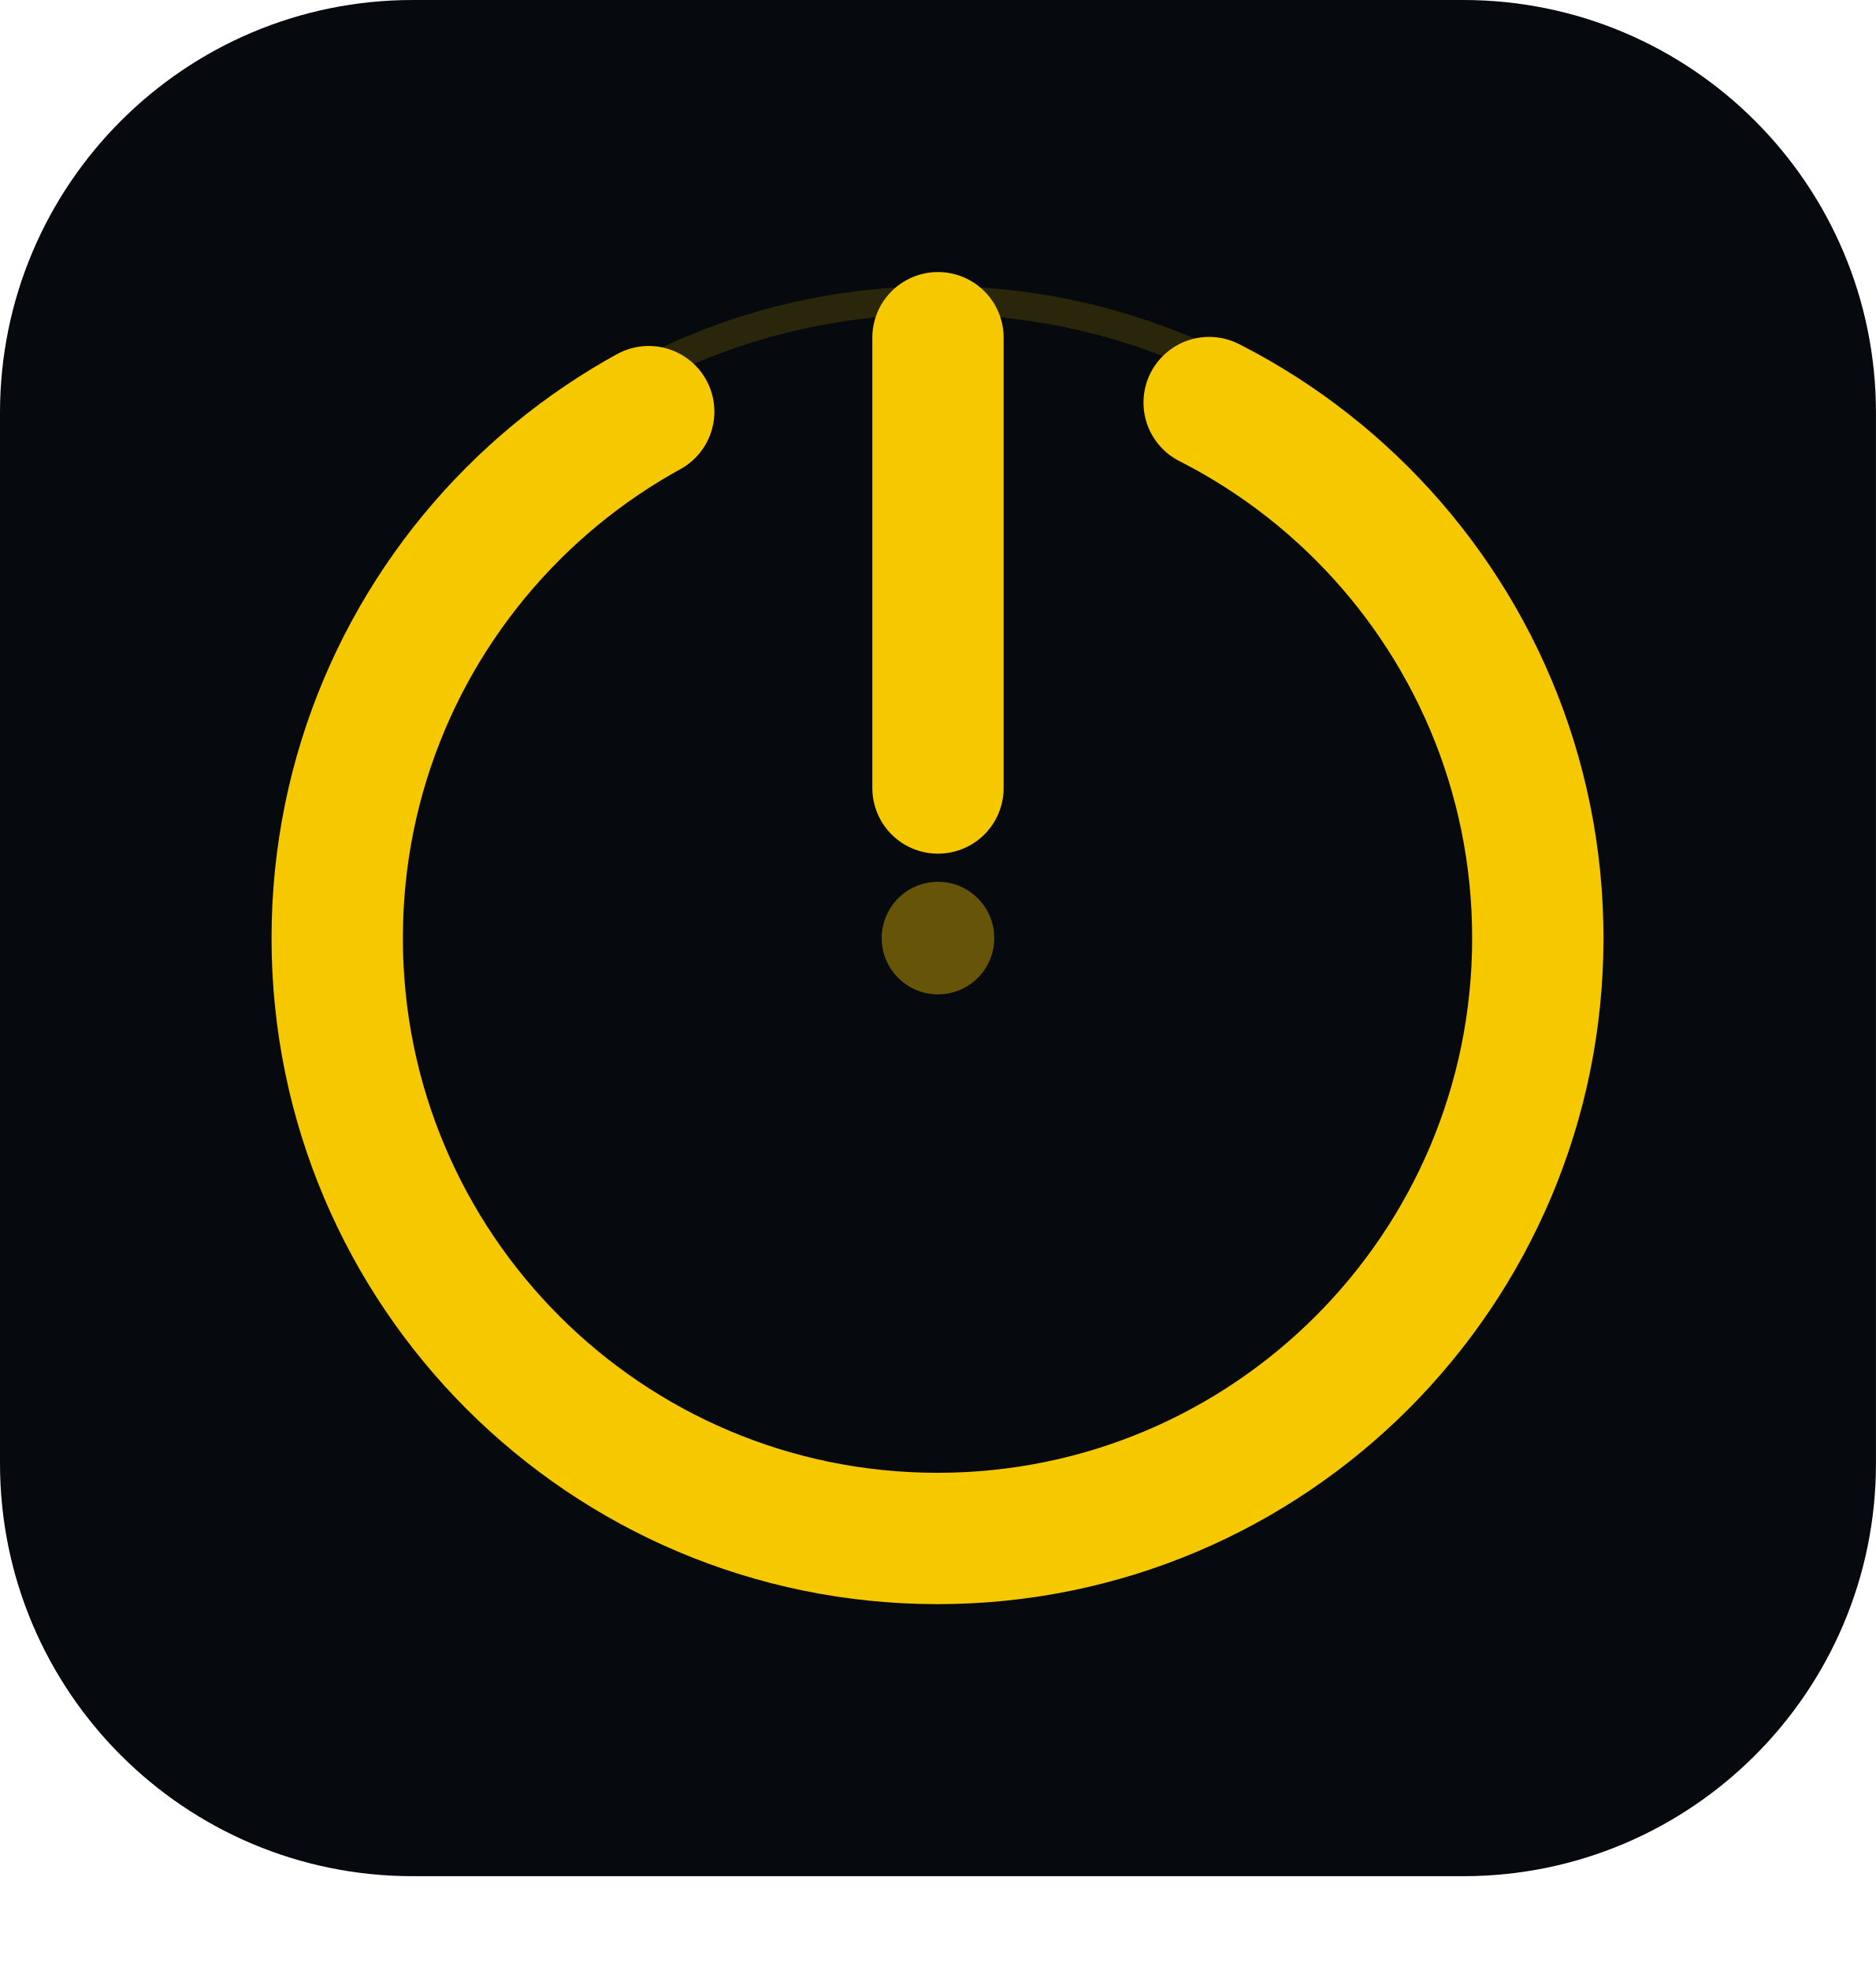
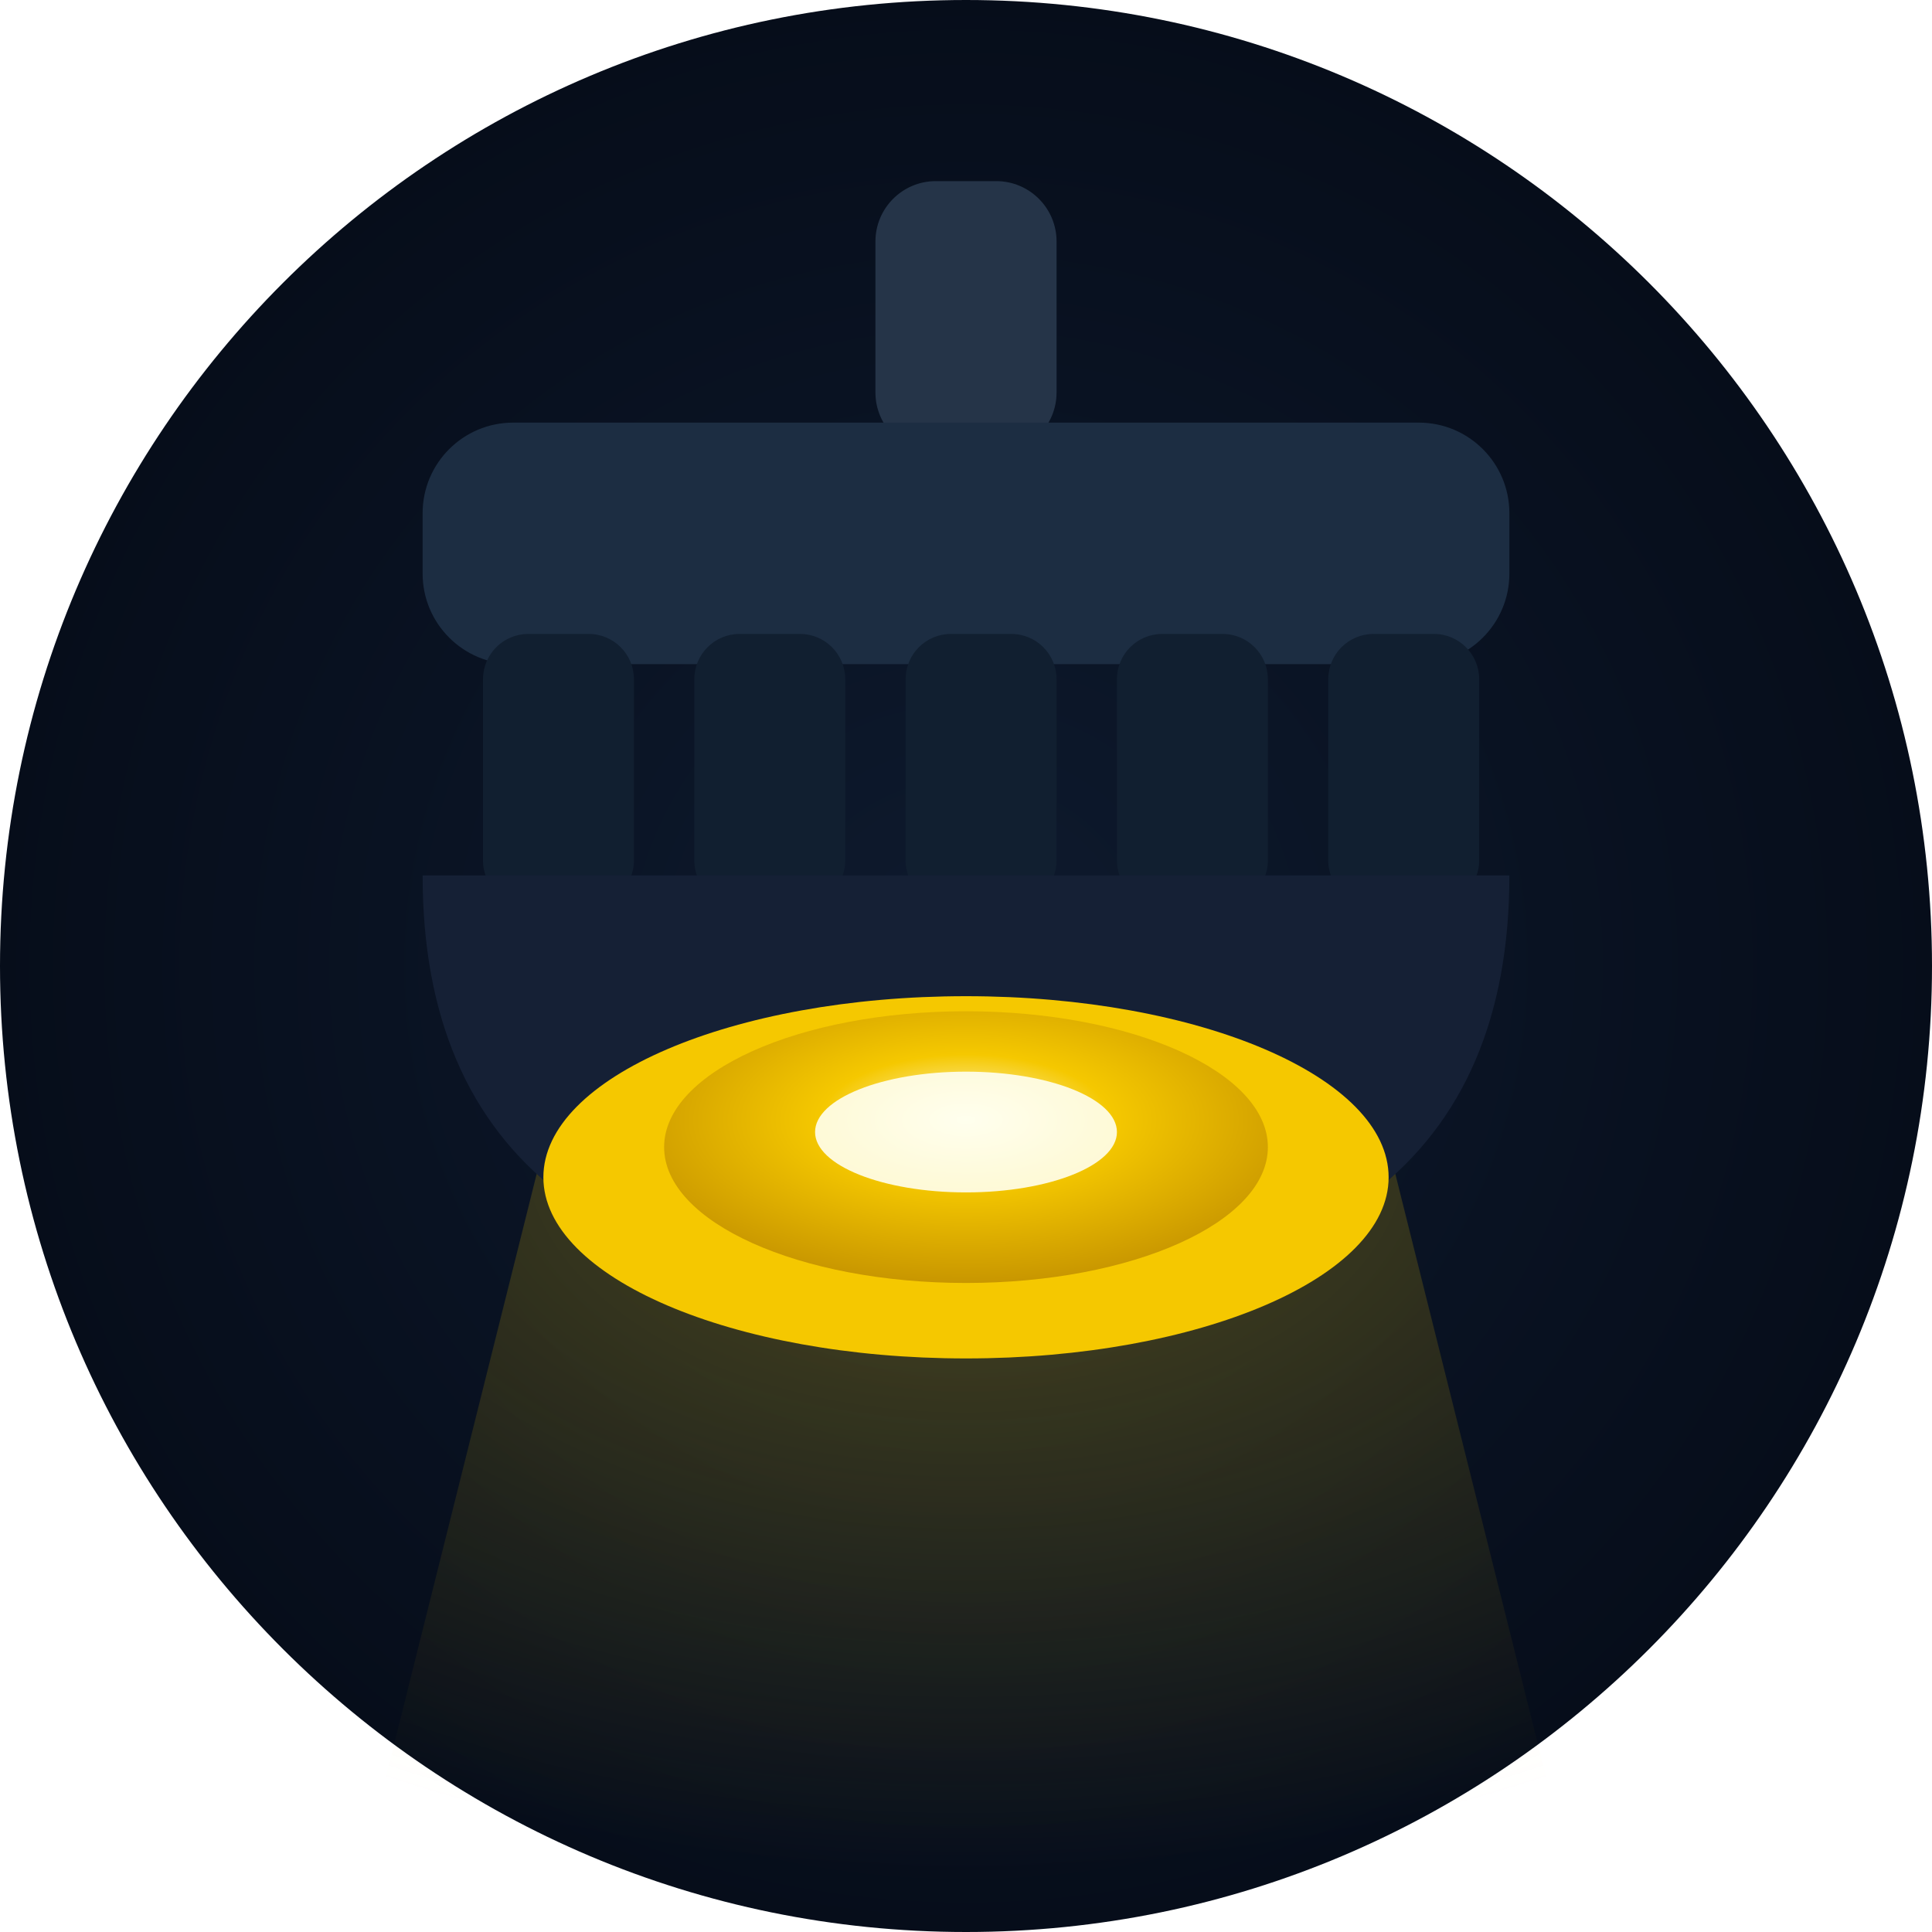
- <svg xmlns="http://www.w3.org/2000/svg" width="200" height="210" viewBox="0 0 200 210">
-   <rect width="200" height="200" rx="44" fill="#06090d" style="fill:rgb(6, 9, 13);stroke:none;color:rgb(255, 255, 255);stroke-width:1px;stroke-linecap:butt;stroke-linejoin:miter;opacity:1;font-family:&quot;Anthropic Sans&quot;, -apple-system, BlinkMacSystemFont, &quot;Segoe UI&quot;, sans-serif;font-size:16px;font-weight:400;text-anchor:start;dominant-baseline:auto" />
-   <circle cx="100" cy="100" r="68" fill="none" stroke="#f5c800" stroke-width="3" opacity="0.15" style="fill:none;stroke:rgb(245, 200, 0);color:rgb(255, 255, 255);stroke-width:3px;stroke-linecap:butt;stroke-linejoin:miter;opacity:0.15;font-family:&quot;Anthropic Sans&quot;, -apple-system, BlinkMacSystemFont, &quot;Segoe UI&quot;, sans-serif;font-size:16px;font-weight:400;text-anchor:start;dominant-baseline:auto" />
-   <path d="M 100 36            A 64 64 0 1 1 99.9 36" fill="none" stroke="#f5c800" stroke-width="14" stroke-linecap="round" stroke-dasharray="340 400" stroke-dashoffset="-30" style="fill:none;stroke:rgb(245, 200, 0);color:rgb(255, 255, 255);stroke-width:14px;stroke-dasharray:340px, 400px;stroke-linecap:round;stroke-linejoin:miter;opacity:1;font-family:&quot;Anthropic Sans&quot;, -apple-system, BlinkMacSystemFont, &quot;Segoe UI&quot;, sans-serif;font-size:16px;font-weight:400;text-anchor:start;dominant-baseline:auto" />
-   <line x1="100" y1="36" x2="100" y2="84" stroke="#f5c800" stroke-width="14" stroke-linecap="round" style="fill:rgb(0, 0, 0);stroke:rgb(245, 200, 0);color:rgb(255, 255, 255);stroke-width:14px;stroke-linecap:round;stroke-linejoin:miter;opacity:1;font-family:&quot;Anthropic Sans&quot;, -apple-system, BlinkMacSystemFont, &quot;Segoe UI&quot;, sans-serif;font-size:16px;font-weight:400;text-anchor:start;dominant-baseline:auto" />
-   <circle cx="100" cy="100" r="6" fill="#f5c800" opacity="0.4" style="fill:rgb(245, 200, 0);stroke:none;color:rgb(255, 255, 255);stroke-width:1px;stroke-linecap:butt;stroke-linejoin:miter;opacity:0.4;font-family:&quot;Anthropic Sans&quot;, -apple-system, BlinkMacSystemFont, &quot;Segoe UI&quot;, sans-serif;font-size:16px;font-weight:400;text-anchor:start;dominant-baseline:auto" />
+ <svg xmlns="http://www.w3.org/2000/svg" viewBox="0 0 64 64" width="64" height="64">
+   <defs>
+     <radialGradient id="bg" cx="50%" cy="50%" r="50%">
+       <stop offset="0%" stop-color="#0e1a2e" />
+       <stop offset="100%" stop-color="#060d1a" />
+     </radialGradient>
+     <radialGradient id="lens" cx="50%" cy="40%" r="60%">
+       <stop offset="0%" stop-color="#FFFDE0" />
+       <stop offset="40%" stop-color="#F5C800" />
+       <stop offset="100%" stop-color="#C89600" />
+     </radialGradient>
+     <radialGradient id="beam" cx="50%" cy="0%" r="100%">
+       <stop offset="0%" stop-color="#F5C800" stop-opacity="0.28" />
+       <stop offset="100%" stop-color="#F5C800" stop-opacity="0" />
+     </radialGradient>
+   </defs>
+   <circle cx="32" cy="32" r="32" fill="url(#bg)" />
+   <polygon points="18,38 46,38 52,62 12,62" fill="url(#beam)">
+     <animate attributeName="opacity" values="0.6;1;0.6" dur="2s" repeatCount="indefinite" />
+   </polygon>
+   <rect x="29" y="6" width="6" height="9" rx="2" fill="#253448" />
+   <rect x="14" y="14" width="36" height="8" rx="3" fill="#1c2d42" />
+   <rect x="16" y="21" width="5" height="9" rx="1.5" fill="#111f30" />
+   <rect x="23" y="21" width="5" height="9" rx="1.5" fill="#111f30" />
+   <rect x="30" y="21" width="5" height="9" rx="1.5" fill="#111f30" />
+   <rect x="37" y="21" width="5" height="9" rx="1.5" fill="#111f30" />
+   <rect x="44" y="21" width="5" height="9" rx="1.5" fill="#111f30" />
+   <path d="M14 29 Q14 43 32 43 Q50 43 50 29 Z" fill="#152035" />
+   <ellipse cx="32" cy="39" rx="14" ry="6" fill="#F5C800">
+     <animate attributeName="opacity" values="0.08;0.22;0.08" dur="2s" repeatCount="indefinite" />
+     <animate attributeName="rx" values="14;17;14" dur="2s" repeatCount="indefinite" />
+   </ellipse>
+   <ellipse cx="32" cy="38" rx="10" ry="4.5" fill="url(#lens)">
+     <animate attributeName="opacity" values="0.85;1;0.85" dur="2s" repeatCount="indefinite" />
+   </ellipse>
+   <ellipse cx="32" cy="37.5" rx="5" ry="2" fill="#FFFFF0" opacity="0.9">
+     <animate attributeName="opacity" values="0.7;1;0.7" dur="2s" repeatCount="indefinite" />
+   </ellipse>
</svg>
